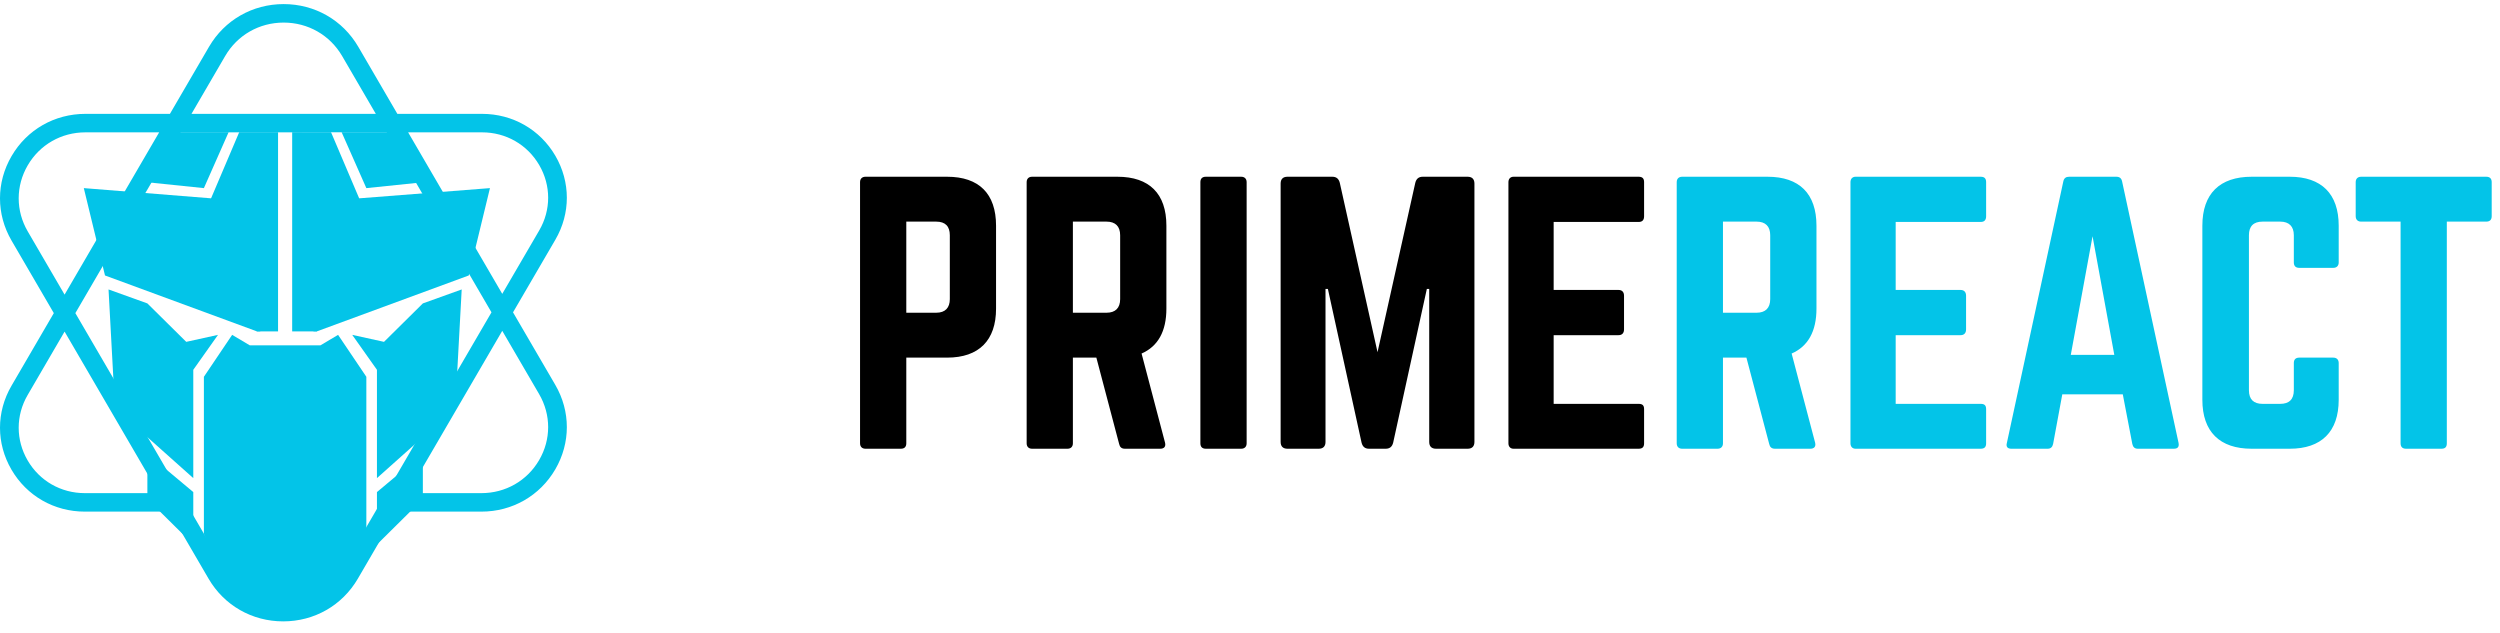
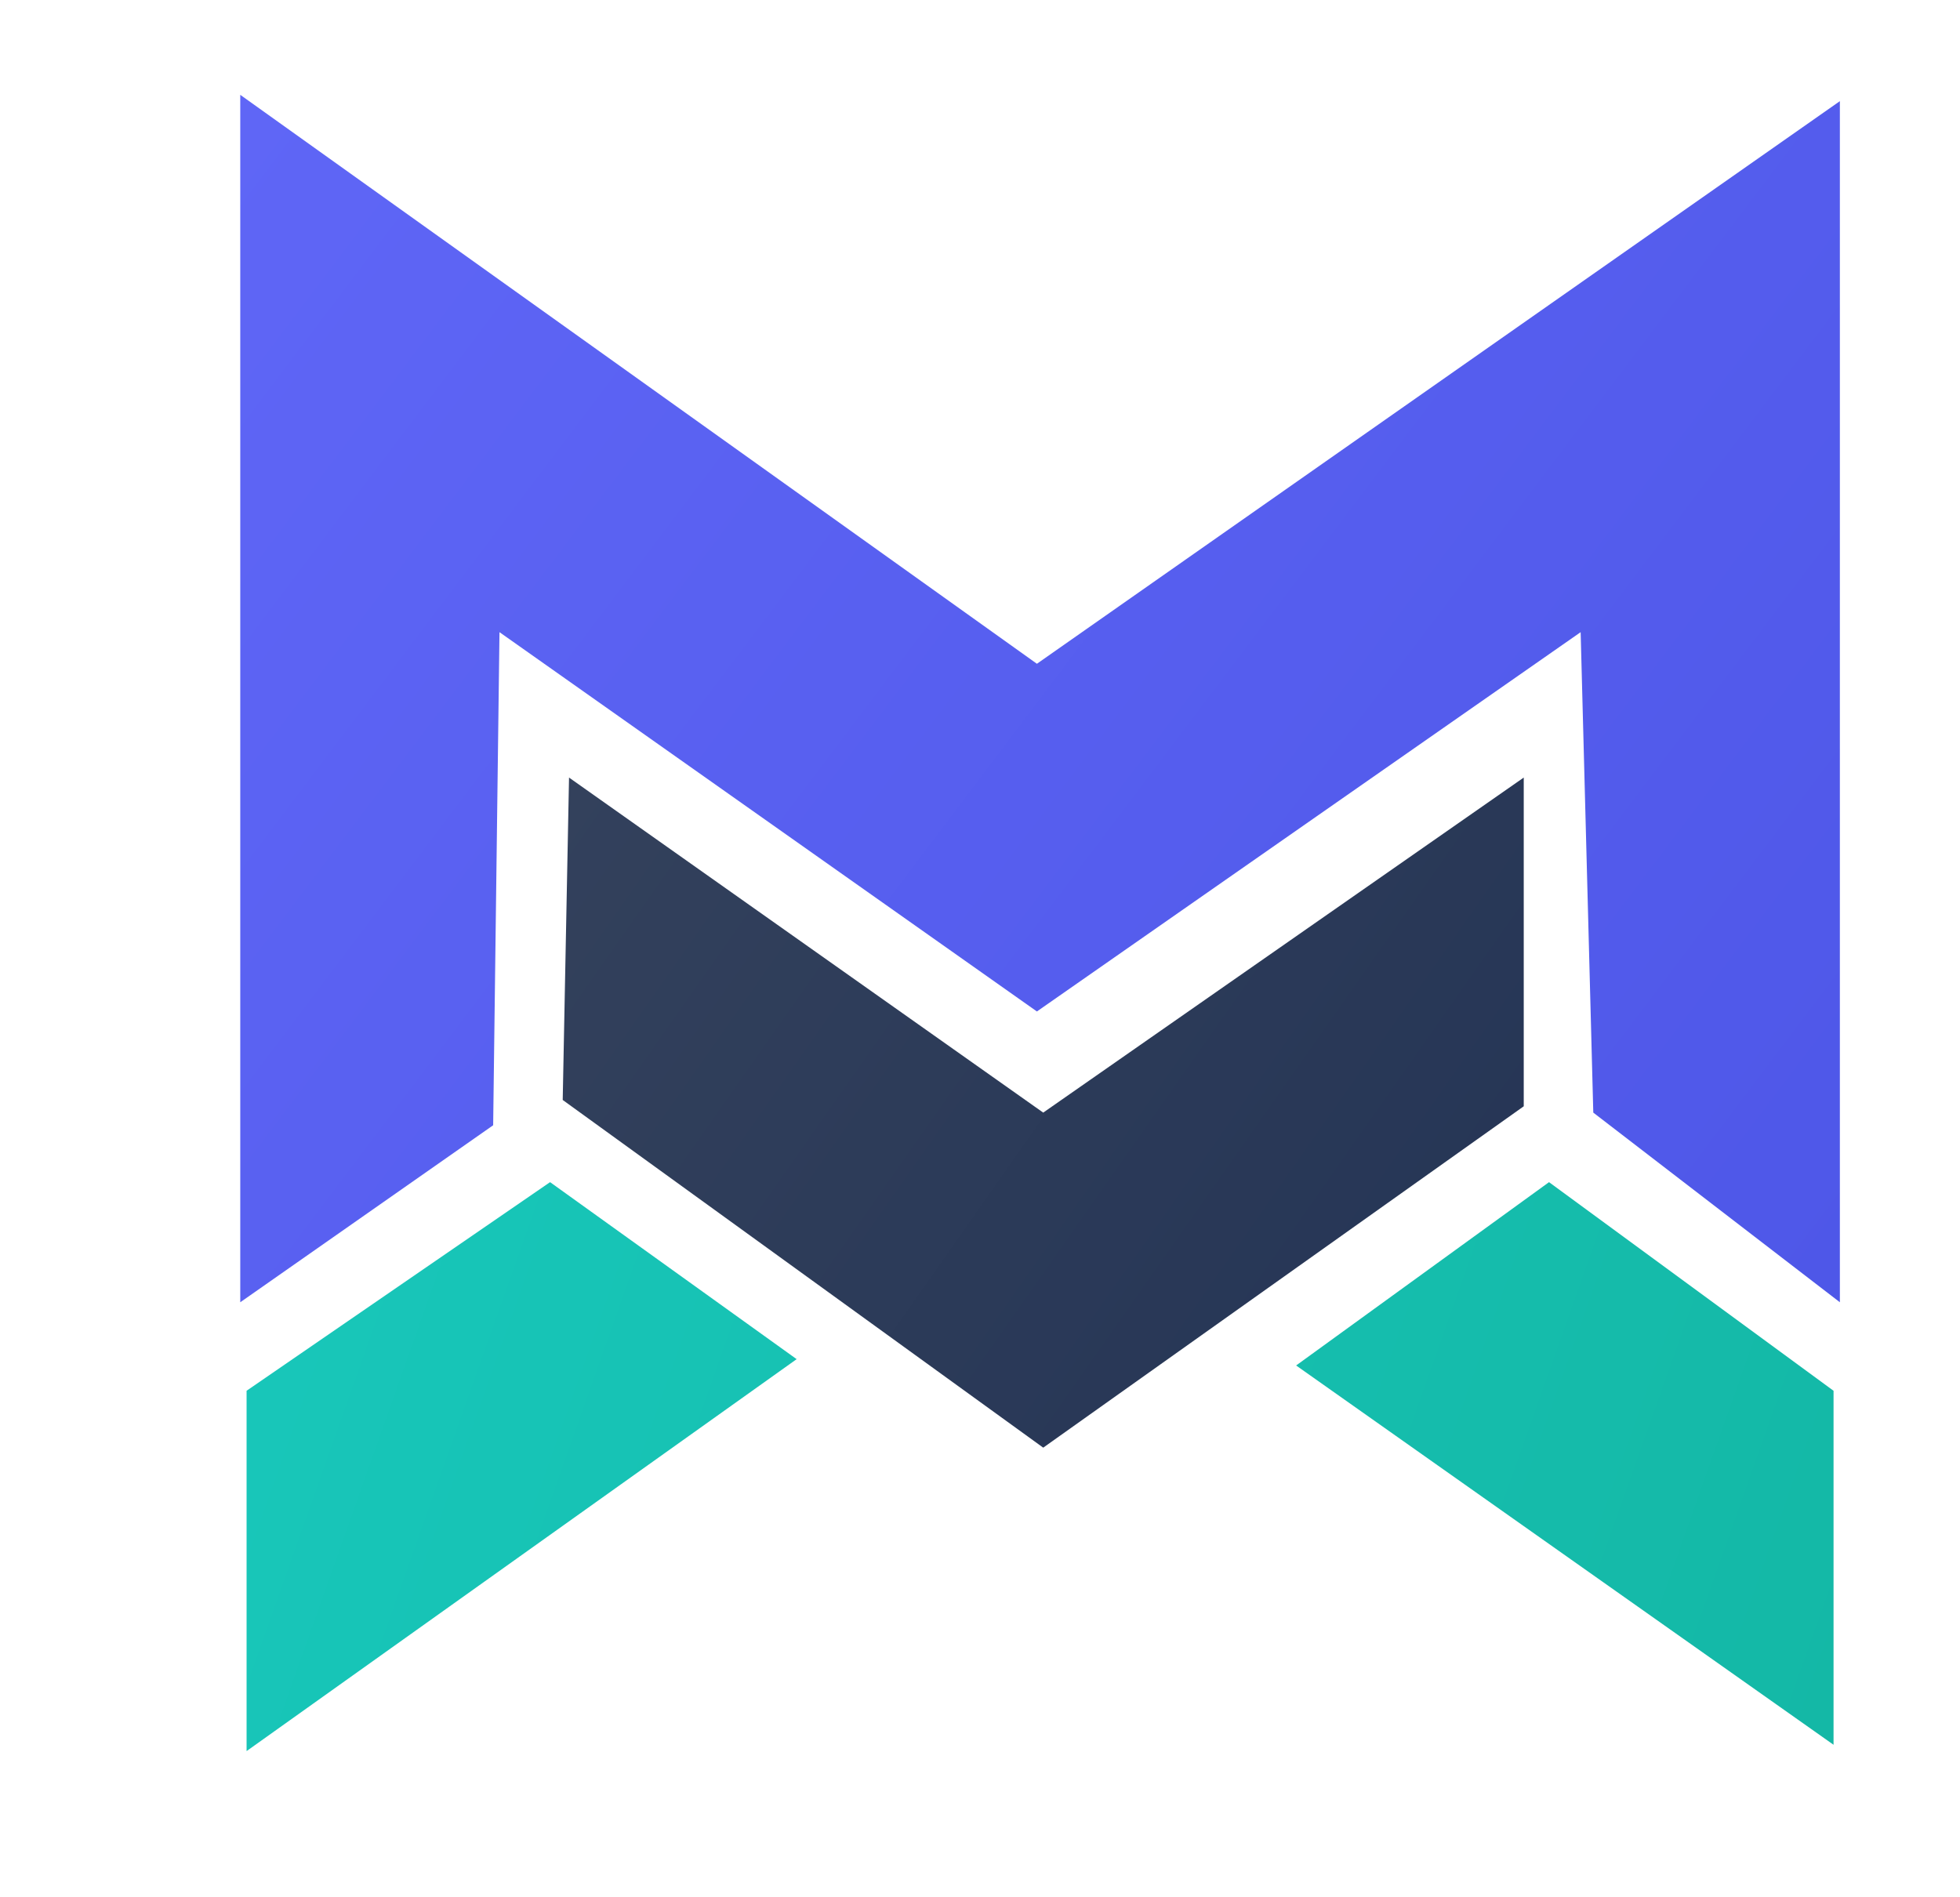
- <svg xmlns="http://www.w3.org/2000/svg" width="162" height="41" viewBox="0 0 162 41" fill="none">
-   <path fill-rule="evenodd" clip-rule="evenodd" d="M35.988 15.532L33.244 20.24L35.982 24.939C36.981 26.654 36.981 28.701 35.982 30.415C34.983 32.129 33.194 33.153 31.196 33.153H25.72L23.188 37.499C22.178 39.231 20.37 40.265 18.351 40.265C16.332 40.265 14.524 39.231 13.515 37.499L10.982 33.153H5.495C3.512 33.153 1.736 32.137 0.744 30.435C-0.248 28.733 -0.248 26.701 0.744 24.999L3.487 20.29L0.749 15.591C-0.25 13.877 -0.25 11.83 0.749 10.116C1.748 8.401 3.537 7.378 5.535 7.378H11.011L13.544 3.032C14.553 1.3 16.362 0.265 18.38 0.265C20.399 0.265 22.207 1.3 23.217 3.032L25.749 7.378H31.236C33.22 7.378 34.996 8.394 35.988 10.096C36.979 11.798 36.979 13.83 35.988 15.532ZM18.38 1.463C16.799 1.463 15.382 2.274 14.591 3.631L12.408 7.378H24.353L22.17 3.631C21.379 2.274 19.962 1.463 18.38 1.463ZM25.605 30.954L25.546 31.055L25.538 31.069L25.397 31.311L24.649 32.595L24.52 32.816L22.965 35.485L22.496 36.29L22.166 36.857L22.153 36.86L22.146 36.872C21.355 38.23 19.912 38.621 18.33 38.621C16.751 38.621 15.362 38.232 14.571 36.878L14.546 36.872L13.743 35.494L13.542 35.149L4.883 20.29L6.454 17.595L6.454 17.596L9.224 12.845L9.222 12.844L9.537 12.305L9.539 12.305L11.713 8.576L25.052 8.571L31.848 20.24L25.605 30.954ZM34.935 29.816C34.155 31.155 32.757 31.955 31.196 31.955H26.418L32.546 21.438L34.935 25.538C35.716 26.878 35.716 28.477 34.935 29.816ZM1.791 29.836C2.564 31.163 3.949 31.955 5.495 31.955H10.284L4.185 21.488L1.791 25.598C1.018 26.924 1.018 28.509 1.791 29.836ZM1.796 14.992C1.016 13.653 1.016 12.054 1.796 10.715C2.577 9.375 3.974 8.576 5.535 8.576H10.313L4.185 19.092L1.796 14.992ZM31.236 8.576C32.783 8.576 34.167 9.368 34.941 10.695C35.714 12.022 35.714 13.606 34.941 14.933L32.546 19.042L26.447 8.576H31.236Z" fill="#03C4E8" />
-   <path d="M24.883 22.152L22.824 21.699L24.426 23.963V30.982L29.5 26.454L29.918 18.756L27.401 19.661L24.883 22.152Z" fill="#03C4E8" />
-   <path d="M12.068 22.152L14.127 21.699L12.525 23.963V30.982L7.45 26.454L7.033 18.756L9.55 19.661L12.068 22.152Z" fill="#03C4E8" />
-   <path fill-rule="evenodd" clip-rule="evenodd" d="M13.212 24.416L15.043 21.699L16.187 22.378H20.764L21.908 21.699L23.739 24.416V34.605L21.599 38.645H14.934L13.212 34.605V24.416Z" fill="#03C4E8" />
-   <path d="M24.426 35.284L27.401 32.34V29.397L24.426 31.887V35.284Z" fill="#03C4E8" />
-   <path d="M12.525 35.284L9.55 32.34V29.397L12.525 31.887V35.284Z" fill="#03C4E8" />
-   <path fill-rule="evenodd" clip-rule="evenodd" d="M18.018 8.567H15.5L13.67 12.869L16.645 21.473H20.535L23.281 12.869L21.451 8.567H18.933V21.473H18.018V8.567Z" fill="#03C4E8" />
-   <path d="M16.645 21.472L6.804 17.85L5.431 12.19L13.898 12.869L16.873 21.472H16.645Z" fill="#03C4E8" />
-   <path d="M20.535 21.472L30.376 17.85L31.749 12.19L23.053 12.869L20.306 21.472H20.535Z" fill="#03C4E8" />
-   <path d="M23.739 12.19L28.127 11.737L25.341 8.567H22.137L23.739 12.19Z" fill="#03C4E8" />
-   <path d="M13.212 12.19L8.824 11.737L11.61 8.567H14.814L13.212 12.19Z" fill="#03C4E8" />
-   <path fill-rule="evenodd" clip-rule="evenodd" d="M55.731 28.726V11.805C55.731 11.585 55.864 11.453 56.084 11.453H61.372C63.443 11.453 64.544 12.554 64.544 14.625V20.001C64.544 22.05 63.443 23.174 61.372 23.174H58.728V28.726C58.728 28.946 58.618 29.078 58.375 29.078H56.084C55.864 29.078 55.731 28.946 55.731 28.726ZM58.728 20.265H60.667C61.261 20.265 61.548 19.935 61.548 19.384V15.242C61.548 14.669 61.261 14.361 60.667 14.361H58.728V20.265ZM75.582 20.001V14.625C75.582 12.554 74.481 11.453 72.41 11.453H66.88C66.659 11.453 66.527 11.585 66.527 11.805V28.726C66.527 28.946 66.659 29.078 66.88 29.078H69.171C69.391 29.078 69.523 28.946 69.523 28.726V23.174H71.044L72.52 28.77C72.564 28.968 72.674 29.078 72.894 29.078H75.186C75.428 29.078 75.56 28.946 75.494 28.681L73.974 22.909C75.031 22.447 75.582 21.477 75.582 20.001ZM69.523 20.265H71.705C72.278 20.265 72.586 19.957 72.586 19.384V15.242C72.586 14.669 72.278 14.361 71.705 14.361H69.523V20.265ZM80.429 11.453H78.138C77.896 11.453 77.785 11.585 77.785 11.805V28.726C77.785 28.946 77.896 29.078 78.138 29.078H80.429C80.65 29.078 80.782 28.946 80.782 28.726V11.805C80.782 11.585 80.65 11.453 80.429 11.453ZM92.194 11.453H95.103C95.389 11.453 95.543 11.607 95.543 11.893V28.637C95.543 28.924 95.389 29.078 95.103 29.078H93.054C92.767 29.078 92.613 28.924 92.613 28.637V18.723H92.459L90.278 28.681C90.212 28.946 90.057 29.078 89.793 29.078H88.713C88.449 29.078 88.295 28.946 88.229 28.681L86.047 18.723H85.893V28.637C85.893 28.924 85.739 29.078 85.453 29.078H83.426C83.139 29.078 82.985 28.924 82.985 28.637V11.893C82.985 11.607 83.139 11.453 83.426 11.453H86.334C86.598 11.453 86.752 11.585 86.819 11.849L89.264 22.821L91.71 11.849C91.776 11.585 91.93 11.453 92.194 11.453ZM106.537 14.008V11.805C106.537 11.585 106.449 11.453 106.185 11.453H98.077C97.879 11.453 97.746 11.585 97.746 11.805V28.726C97.746 28.946 97.879 29.078 98.077 29.078H106.185C106.449 29.078 106.537 28.946 106.537 28.726V26.522C106.537 26.28 106.449 26.17 106.185 26.17H100.677V21.719H104.885C105.105 21.719 105.237 21.587 105.237 21.345V19.164C105.237 18.921 105.105 18.789 104.885 18.789H100.677V14.383H106.185C106.449 14.383 106.537 14.229 106.537 14.008Z" fill="black" />
-   <path fill-rule="evenodd" clip-rule="evenodd" d="M117.707 14.625V20.001C117.707 21.477 117.156 22.447 116.098 22.909L117.619 28.681C117.685 28.946 117.552 29.078 117.31 29.078H115.019C114.798 29.078 114.688 28.968 114.644 28.77L113.168 23.174H111.648V28.726C111.648 28.946 111.516 29.078 111.295 29.078H109.004C108.784 29.078 108.651 28.946 108.651 28.726V11.805C108.651 11.585 108.784 11.453 109.004 11.453H114.534C116.605 11.453 117.707 12.554 117.707 14.625ZM111.648 20.265H113.829C114.402 20.265 114.71 19.957 114.71 19.384V15.242C114.71 14.669 114.402 14.361 113.829 14.361H111.648V20.265ZM128.701 14.008V11.805C128.701 11.585 128.612 11.453 128.348 11.453H120.24C120.042 11.453 119.91 11.585 119.91 11.805V28.726C119.91 28.946 120.042 29.078 120.24 29.078H128.348C128.612 29.078 128.701 28.946 128.701 28.726V26.522C128.701 26.28 128.612 26.17 128.348 26.17H122.84V21.719H127.048C127.269 21.719 127.401 21.587 127.401 21.345V19.164C127.401 18.921 127.269 18.789 127.048 18.789H122.84V14.383H128.348C128.612 14.383 128.701 14.229 128.701 14.008ZM140.862 29.078H138.527C138.329 29.078 138.218 28.968 138.174 28.77L137.557 25.553H133.636L133.041 28.77C132.997 28.968 132.887 29.078 132.688 29.078H130.331C130.089 29.078 129.978 28.946 130.045 28.704L133.702 11.761C133.746 11.541 133.878 11.453 134.076 11.453H137.139C137.337 11.453 137.469 11.541 137.513 11.761L141.171 28.704C141.215 28.946 141.127 29.078 140.862 29.078ZM135.597 15.308L137.007 22.997H134.187L135.597 15.308ZM151.548 14.625V17.005C151.548 17.225 151.416 17.357 151.195 17.357H148.992C148.75 17.357 148.64 17.225 148.64 17.005V15.242C148.64 14.669 148.331 14.361 147.758 14.361H146.613C146.018 14.361 145.731 14.669 145.731 15.242V25.289C145.731 25.884 146.04 26.17 146.613 26.17H147.758C148.331 26.17 148.64 25.884 148.64 25.289V23.526C148.64 23.306 148.75 23.174 148.992 23.174H151.195C151.416 23.174 151.548 23.306 151.548 23.526V25.905C151.548 27.977 150.424 29.078 148.375 29.078H145.908C143.837 29.078 142.713 27.977 142.713 25.905V14.625C142.713 12.554 143.837 11.453 145.908 11.453H148.375C150.424 11.453 151.548 12.554 151.548 14.625ZM161.11 11.453H153.002C152.782 11.453 152.649 11.585 152.649 11.805V14.008C152.649 14.229 152.782 14.361 153.002 14.361H155.558V28.726C155.558 28.968 155.69 29.078 155.91 29.078H158.201C158.444 29.078 158.554 28.968 158.554 28.726V14.361H161.11C161.352 14.361 161.462 14.229 161.462 14.008V11.805C161.462 11.585 161.352 11.453 161.11 11.453Z" fill="#03C4E8" />
+ <svg xmlns="http://www.w3.org/2000/svg" viewBox="0 0 310 300" width="310" height="300" role="img" aria-label="Mantle UI M logo icon">
+   <defs>
+     <linearGradient id="blueGrad" x1="38" y1="15" x2="291" y2="206" gradientUnits="userSpaceOnUse">
+       <stop offset="0%" stop-color="#5F66F6" />
+       <stop offset="100%" stop-color="#4E57E8" />
+     </linearGradient>
+     <linearGradient id="navyGrad" x1="90" y1="123" x2="241" y2="229" gradientUnits="userSpaceOnUse">
+       <stop offset="0%" stop-color="#33415C" />
+       <stop offset="100%" stop-color="#243455" />
+     </linearGradient>
+     <linearGradient id="tealGrad" x1="39" y1="187" x2="290" y2="276" gradientUnits="userSpaceOnUse">
+       <stop offset="0%" stop-color="#18C7BA" />
+       <stop offset="100%" stop-color="#14B8A6" />
+     </linearGradient>
+   </defs>
+   <path fill="url(#blueGrad)" d="M 38 15 L 38 206 L 78 178 L 79 100 L 164 160 L 250 100 L 252 176 L 291 206 L 291 16 L 164 105 Z" />
+   <path fill="url(#navyGrad)" d="M 90 123 L 89 174 L 165 229 L 241 175 L 241 123 L 165 176 Z" />
+   <path fill="url(#tealGrad)" d="M 39 277 L 39 220 L 87 187 L 126 215 Z" />
+   <path fill="url(#tealGrad)" d="M 205 216 L 245 187 L 290 220 L 290 276 Z" />
</svg>
